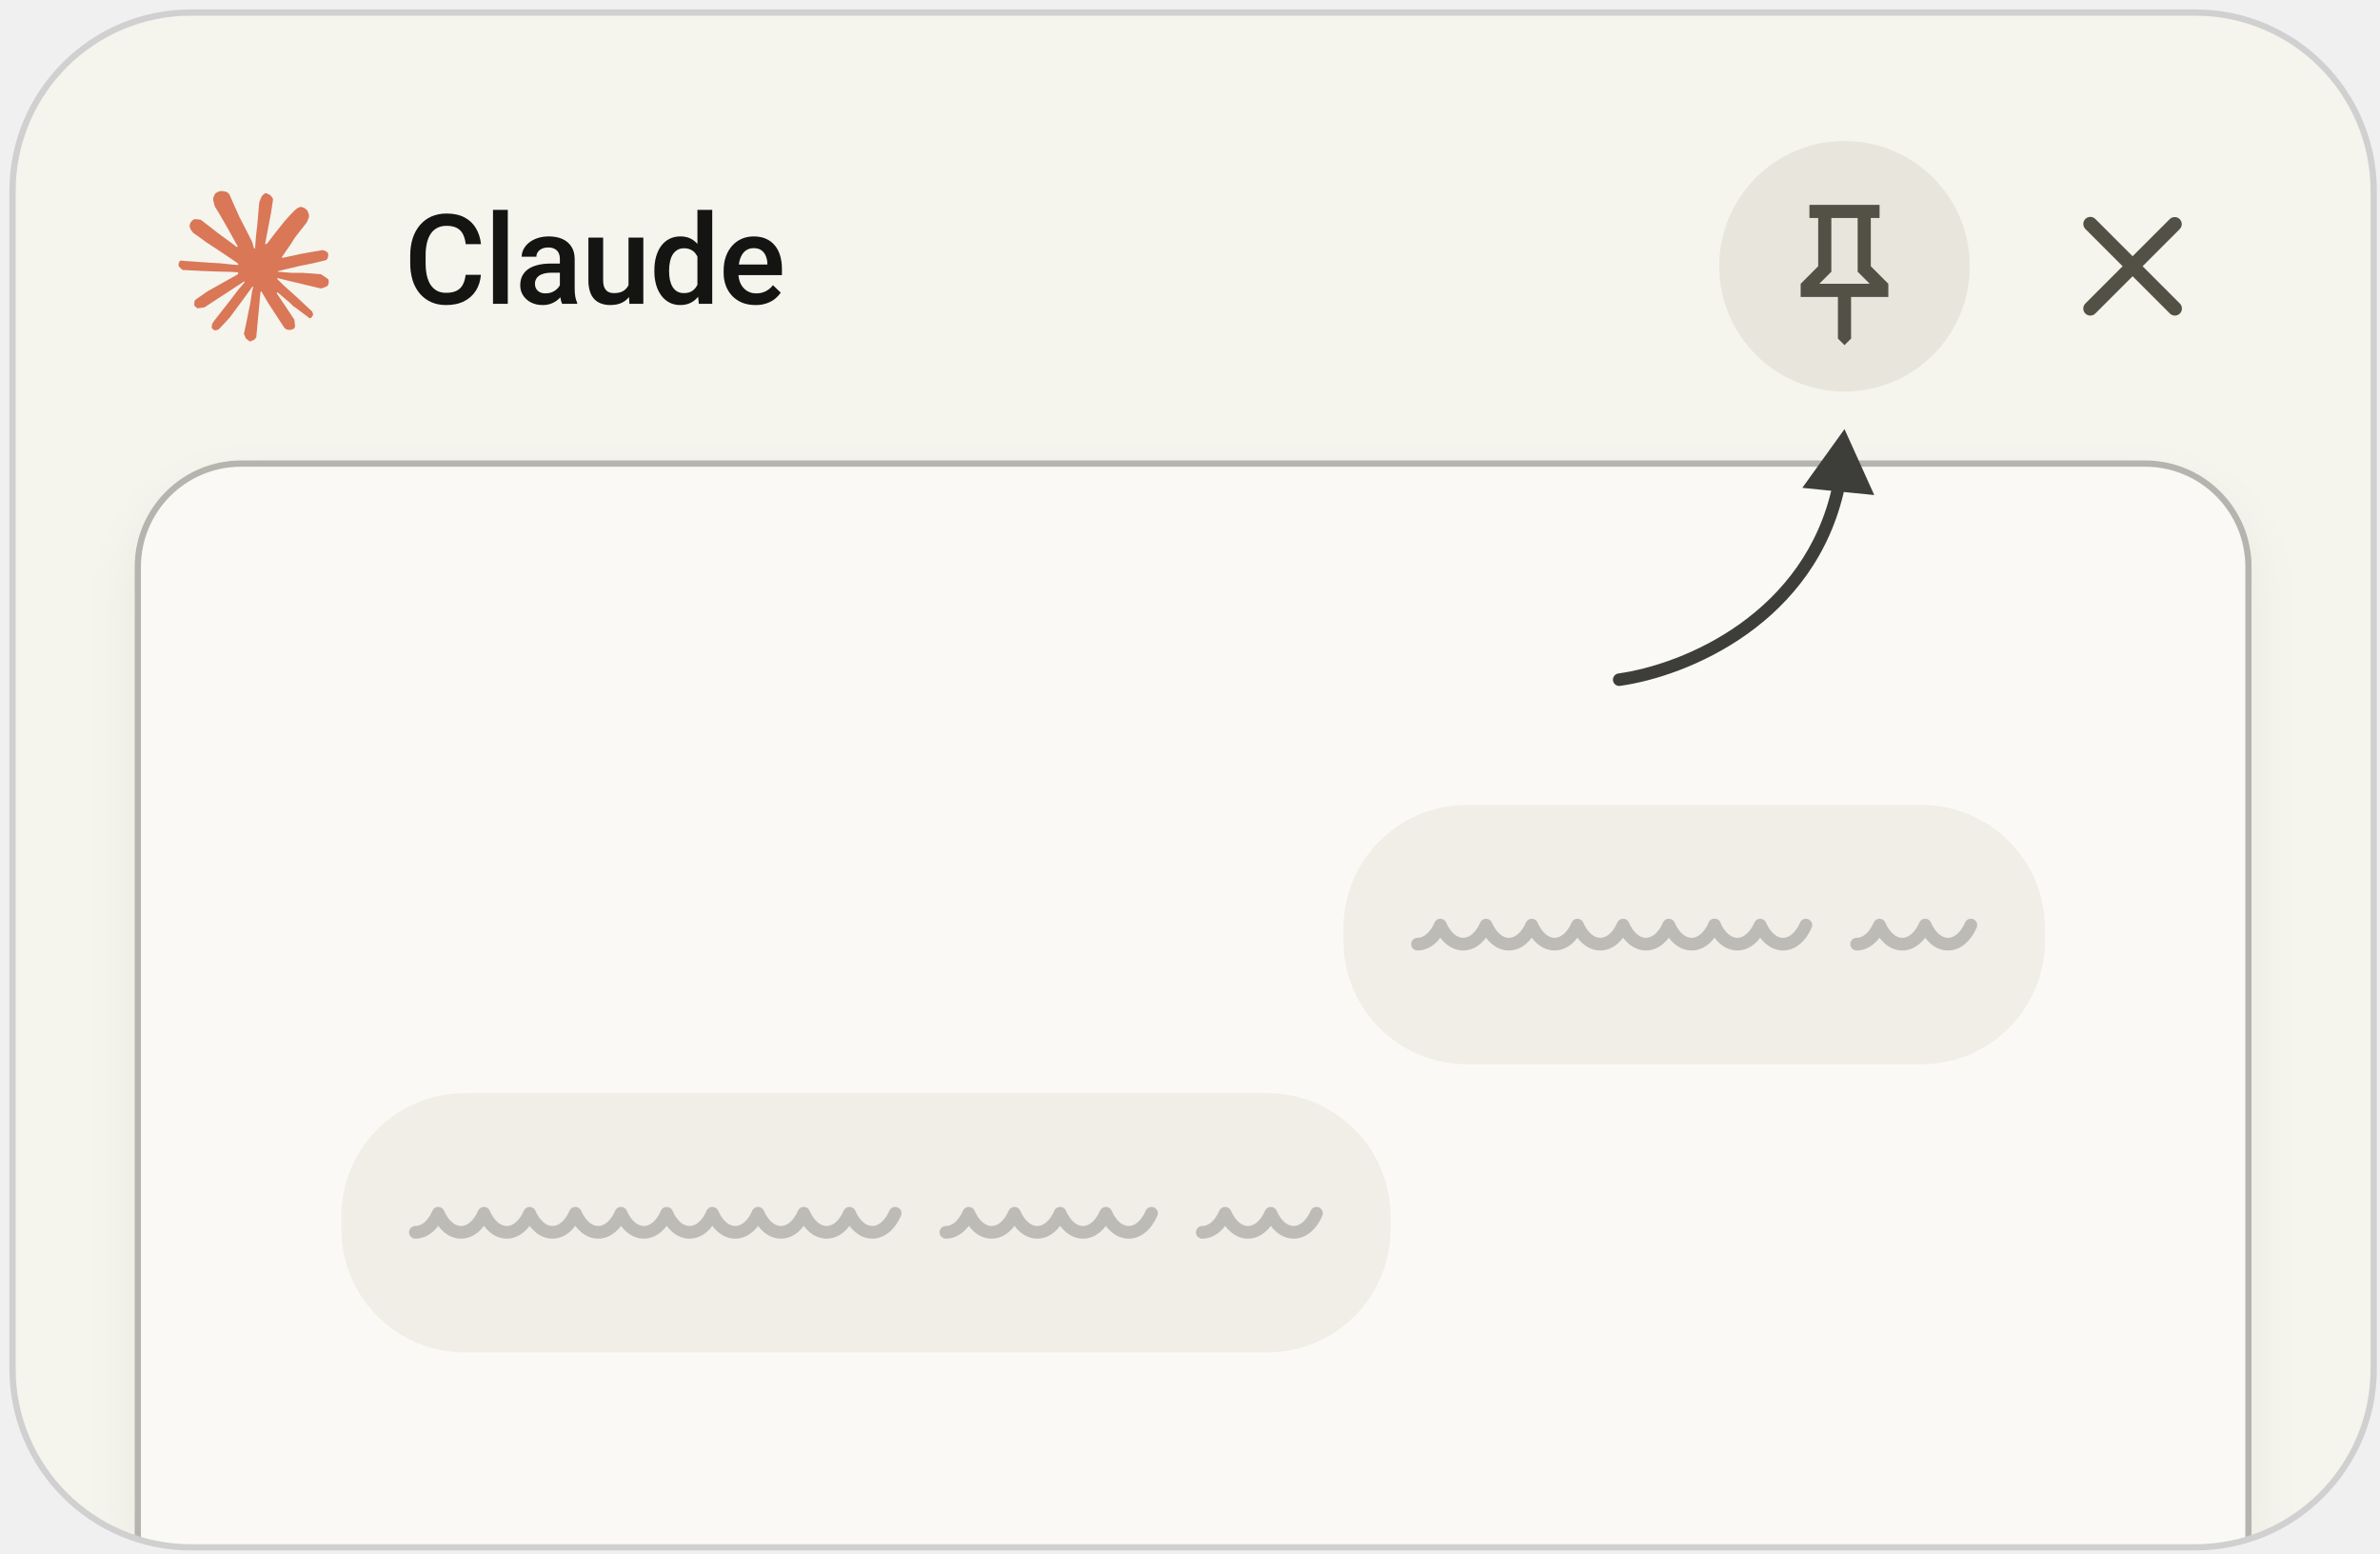
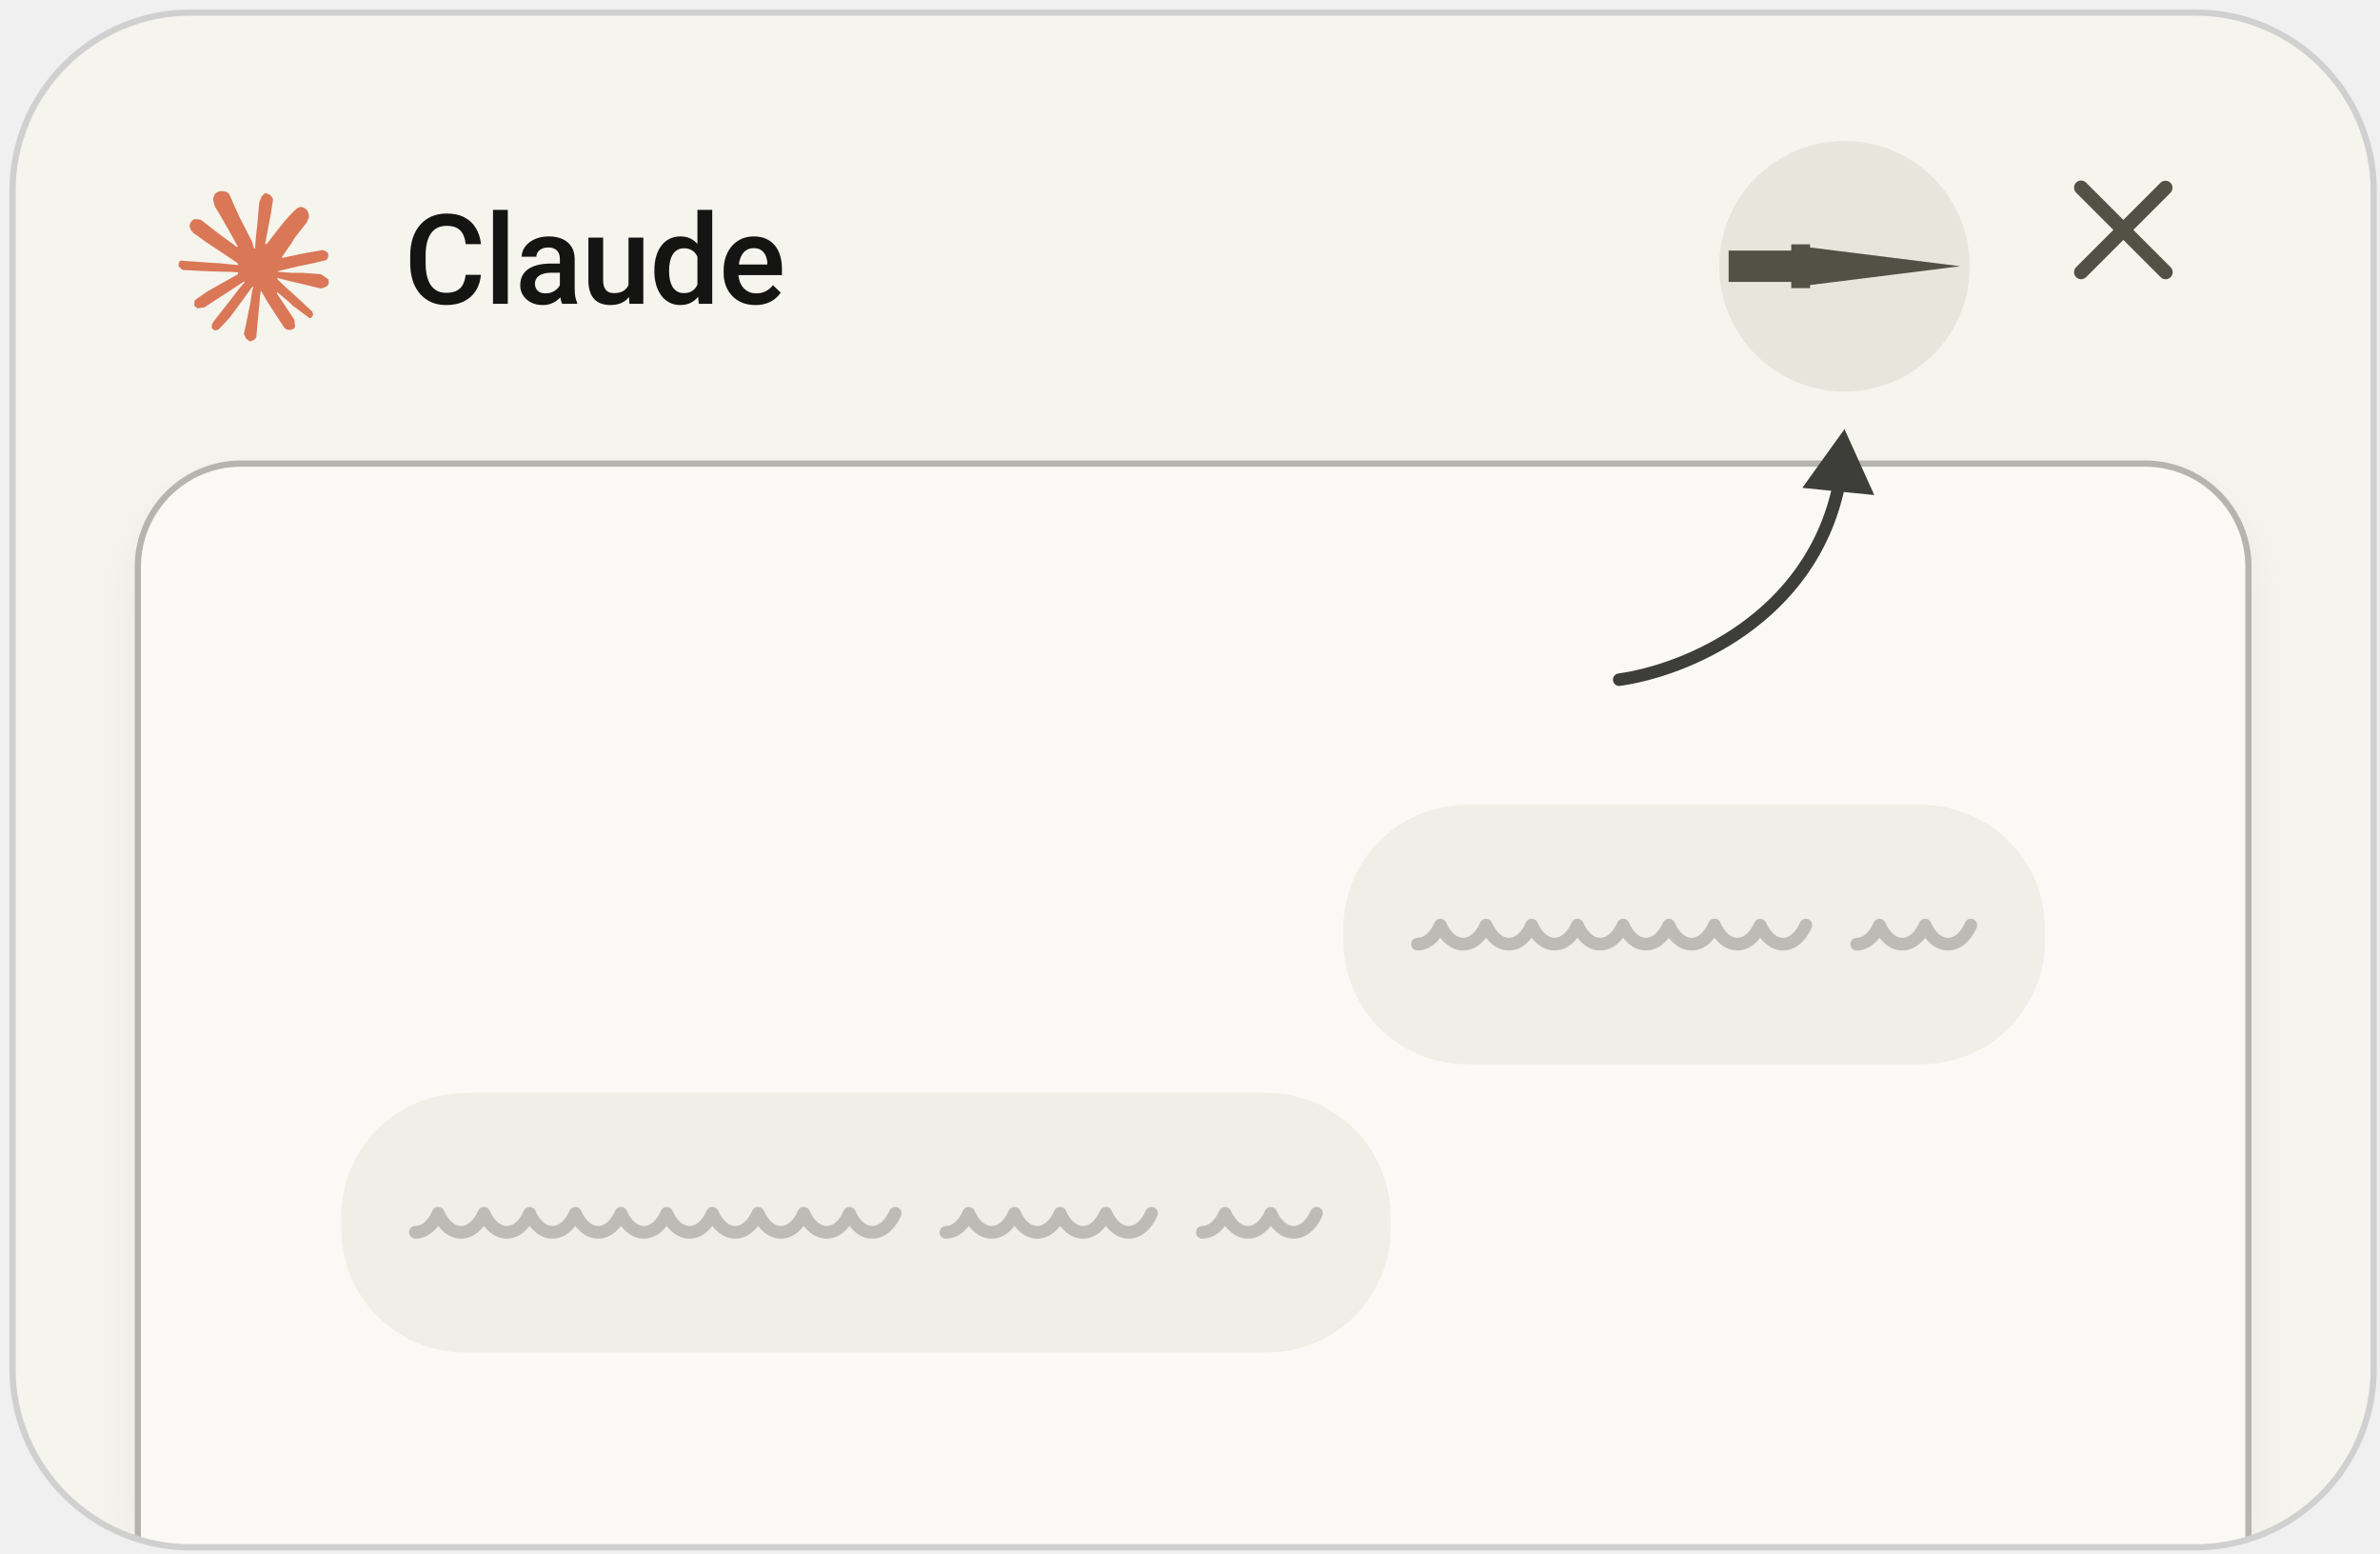
<svg xmlns="http://www.w3.org/2000/svg" fill="none" viewBox="0 0 190 124">
  <mask id="a" width="189" height="123" x="1" y="1" maskUnits="userSpaceOnUse" style="mask-type:luminance">
    <path fill="#fff" d="M175.25 1.25h-160c-7.732 0-14 6.268-14 14v94c0 7.732 6.268 14 14 14h160c7.732 0 14-6.268 14-14v-94c0-7.732-6.268-14-14-14Z" />
  </mask>
  <g mask="url(#a)">
    <path fill="#F5F4ED" d="M175.25 1.25h-160c-7.732 0-14 6.268-14 14v94c0 7.732 6.268 14 14 14h160c7.732 0 14-6.268 14-14v-94c0-7.732-6.268-14-14-14Z" />
    <g filter="url(#b)">
      <path fill="#FAF9F5" d="M171.25 37.25h-152c-4.418 0-8 3.582-8 8v127c0 4.418 3.582 8 8 8h152c4.418 0 8-3.582 8-8v-127c0-4.418-3.582-8-8-8Z" />
      <path stroke="#1F1E1D" stroke-opacity=".3" stroke-width=".5" d="M171.25 37h-152C14.694 37 11 40.694 11 45.25v127c0 4.556 3.694 8.25 8.25 8.25h152c4.556 0 8.25-3.694 8.25-8.25v-127c0-4.556-3.694-8.25-8.25-8.25Z" />
      <path fill="#F0EEE6" d="M153.405 64.25h-36.31c-5.437 0-9.845 4.408-9.845 9.845v1.002c0 5.437 4.408 9.845 9.845 9.845h36.31c5.437 0 9.845-4.408 9.845-9.845v-1.002c0-5.437-4.408-9.845-9.845-9.845Z" />
      <path stroke="#BDBBB5" stroke-linecap="round" stroke-linejoin="round" stroke-width="1.013" d="M113.162 75.356c.761 0 1.432-.604 1.824-1.52.392.916 1.062 1.52 1.824 1.52.761 0 1.431-.604 1.823-1.52.393.916 1.063 1.52 1.824 1.52.761 0 1.432-.604 1.824-1.52.392.916 1.063 1.52 1.824 1.52.761 0 1.432-.604 1.824-1.52.392.916 1.062 1.52 1.824 1.52.761 0 1.431-.604 1.823-1.52.392.916 1.063 1.52 1.824 1.52.761 0 1.432-.604 1.824-1.52.392.916 1.062 1.52 1.823 1.52.762 0 1.432-.604 1.824-1.52" />
      <path stroke="#BDBBB5" stroke-linecap="round" stroke-linejoin="round" stroke-width="1.013" d="M136.871 73.836c.392.916 1.063 1.52 1.824 1.52.761 0 1.432-.604 1.824-1.52.392.916 1.062 1.52 1.823 1.52.762 0 1.432-.604 1.824-1.52m4.053 1.52c.761 0 1.431-.604 1.824-1.52.392.916 1.062 1.52 1.823 1.52.762 0 1.432-.604 1.824-1.52.392.916 1.063 1.52 1.824 1.52.761 0 1.432-.604 1.824-1.52" />
      <path fill="#F0EEE6" d="M101.167 87.25H37.095c-5.437 0-9.845 4.408-9.845 9.845v1.002c0 5.437 4.408 9.845 9.845 9.845h64.072c5.437 0 9.845-4.408 9.845-9.845v-1.002c0-5.437-4.408-9.845-9.845-9.845Z" />
      <path stroke="#BDBBB5" stroke-linecap="round" stroke-linejoin="round" stroke-width="1.013" d="M33.162 98.356c.761 0 1.432-.604 1.824-1.52.392.916 1.062 1.52 1.824 1.52.76 0 1.431-.604 1.823-1.52.392.916 1.063 1.52 1.824 1.52.761 0 1.432-.604 1.824-1.52.392.916 1.063 1.52 1.824 1.52.761 0 1.432-.604 1.824-1.52.392.916 1.062 1.52 1.824 1.52.76 0 1.431-.604 1.823-1.52.392.916 1.063 1.52 1.824 1.52.761 0 1.432-.604 1.824-1.52.392.916 1.062 1.52 1.824 1.52.76 0 1.431-.604 1.823-1.52.392.916 1.063 1.52 1.824 1.52.761 0 1.432-.604 1.824-1.52.392.916 1.062 1.52 1.823 1.52.762 0 1.432-.604 1.824-1.52.392.916 1.063 1.52 1.824 1.52.761 0 1.431-.604 1.824-1.52.392.916 1.062 1.52 1.823 1.52.762 0 1.432-.604 1.824-1.52m4.053 1.52c.76 0 1.431-.604 1.823-1.52.393.916 1.063 1.52 1.824 1.52.761 0 1.432-.604 1.824-1.52.392.916 1.063 1.52 1.824 1.52.761 0 1.431-.604 1.823-1.52.392.916 1.063 1.52 1.825 1.52.76 0 1.431-.604 1.823-1.52.392.916 1.063 1.52 1.824 1.52.761 0 1.432-.604 1.824-1.52m4.053 1.52c.762 0 1.432-.604 1.824-1.52.392.916 1.063 1.52 1.824 1.52.761 0 1.432-.604 1.824-1.52.392.916 1.062 1.52 1.824 1.52.761 0 1.431-.604 1.823-1.52" />
    </g>
    <path fill="#D97757" d="m16.605 23.23 2.36-1.324.066-.102-.065-.079h-.117l-.396-.024-1.349-.036-1.167-.048-1.136-.06h-.181l-.104-.06-.13-.12-.11-.115-.026-.12.026-.175.078-.132.065-.03h.097l.344.03.759.054 1.141.078.824.048 1.226.127h.195l.026-.079-.065-.048-.052-.048-1.18-.8-1.279-.843-.668-.487-.357-.247-.181-.229-.078-.168-.039-.175.04-.162.077-.145.097-.108.15-.108h.162l.279.03.11.03.447.343.954.74 1.245.915.182.15h.084v-.084l-.084-.138-.675-1.222-.72-1.246-.324-.517-.084-.307c-.018-.07-.035-.14-.052-.21v-.157l.065-.193.116-.198.189-.115.207-.066h.162l.117.018.22.048.208.18.311.71.5 1.114.778 1.517.227.451.123.415.046.127h.078v-.072l.065-.855.116-1.047.117-1.348.04-.38.187-.457.091-.108.182-.139h.103l.292.139.169.186.071.157-.032.223-.143.926-.279 1.45-.181.976h.103l.124-.127.493-.65.823-1.035.364-.409.428-.451.272-.217.24-.084.28.084.246.205.13.36v.163l-.17.421-.531.675-.441.571-.273.44-.752 1.089v.048h.13l1.427-.307.771-.138.921-.157.182.048.234.145.045.198-.045.241-.117.162-.986.241-1.155.235-1.719.405c-.005.002-.009.005-.013.01-.003.004-.004.01-.004.015 0.0.005.002.011.006.015.004.004.008.007.014.008l.776.07.33.019h.812l1.51.114.396.259.195.15.039.169-.039.246-.078.115-.324.15-.208.042-.817-.192-1.913-.458-.656-.162h-.09v.054l.544.536 1.006.902 1.252 1.168.065.204v.085l-.163.228-.136.006-.032-.03-1.103-.83-.084-.036-.344-.337-.96-.813h-.065v.084l.22.325 1.175 1.764.058.541-.084.175-.305.108-.169-.024-.162-.036-.143-.126-.55-.843-.708-1.083-.57-.975h-.022c-.012-0-.023.004-.032.012-.009.008-.015.019-.016.031l-.34 3.628-.155.187-.318.138h-.045l-.305-.229-.162-.373.162-.74.194-.963.156-.764.143-.951.087-.318c.001-.004.001-.008-.001-.012-.001-.004-.004-.007-.007-.009-.005-.004-.011-.007-.018-.008-.006-.002-.013-.002-.02-.001-.006.001-.013.004-.018.007-.006.004-.01.008-.014.013l-.716.983-1.09 1.474-.863.921-.207.084h-.156l-.201-.186v-.09l.032-.241.202-.295 1.193-1.517.72-.945.464-.542c.009-.011.014-.025.013-.04-.001-.015-.007-.028-.018-.038-.003-.003-.007-.005-.012-.006-.004-.001-.009.001-.013.003l-3.171 2.068-.565.072-.246-.229.032-.373.117-.12.954-.656Z" />
    <path fill="#141413" d="M37.172 21.936h1.22c-.039.465-.169.88-.39 1.245-.226.365-.549.661-.933.854-.4.209-.887.313-1.46.313-.44 0-.835-.078-1.186-.235-.347-.156-.655-.386-.904-.674-.261-.311-.457-.672-.576-1.06-.135-.449-.201-.917-.195-1.386v-.59c0-.512.067-.974.2-1.387.137-.414.332-.767.586-1.06.254-.296.558-.522.913-.679.358-.156.76-.234 1.206-.234.567 0 1.045.104 1.436.313.39.208.693.496.908.864.218.368.352.79.4 1.264h-1.22c-.023-.273-.096-.539-.215-.786-.102-.213-.27-.387-.479-.498-.211-.117-.488-.176-.83-.176-.28 0-.524.052-.732.157-.211.106-.391.264-.523.459-.14.201-.245.45-.317.747-.072.33-.107.668-.103 1.006v.6c0 .358.031.684.093.977.065.29.163.539.293.747.134.208.303.37.508.483.205.114.45.171.737.171.349 0 .63-.055.845-.166.218-.11.383-.272.493-.483.114-.215.19-.477.225-.787v.001Zm3.366-5.186v7.5h-1.181v-7.5h1.181Zm4.158 6.44v-2.52c0-.188-.034-.35-.102-.487-.068-.137-.177-.248-.313-.318-.161-.08-.339-.119-.518-.112-.192 0-.358.032-.498.098-.13.057-.243.148-.327.263-.078.11-.119.241-.117.376h-1.172c0-.208.05-.41.151-.605.101-.196.248-.37.44-.523.192-.153.421-.273.688-.361.267-.088.567-.132.899-.132.397 0 .749.067 1.055.2.309.134.551.336.727.606.18.267.269.602.269 1.006v2.348c0 .241.016.458.048.65.036.189.087.353.152.493v.078h-1.206c-.063-.155-.107-.317-.132-.483-.029-.191-.043-.384-.044-.577Zm.17-2.153.01.728h-.844c-.218 0-.41.02-.576.063-.166.04-.305.098-.415.176-.107.073-.193.172-.251.287-.058.115-.086.244-.081.373 0 .14.032.268.097.385.066.114.16.203.284.268.127.066.28.098.459.098.24 0 .45-.049.63-.146.182-.101.325-.223.43-.367.093-.12.151-.264.165-.415l.381.523c-.047.152-.115.296-.2.43-.095.152-.218.299-.371.439-.347.31-.799.478-1.265.469-.345 0-.653-.069-.923-.205-.257-.129-.476-.322-.635-.562-.154-.24-.233-.521-.229-.806 0-.28.052-.527.156-.742.108-.218.264-.4.469-.547.208-.146.462-.257.762-.332.3-.078.64-.117 1.025-.117h.922Zm5.31 1.968v-4.038h1.182v5.283h-1.113l-.069-1.245Zm.167-1.099.395-.01c0 .355-.039.682-.117.982-.07.279-.193.542-.361.776-.164.219-.378.395-.625.513-.254.12-.558.18-.913.18-.241.003-.48-.035-.708-.112-.215-.075-.4-.19-.557-.346-.163-.174-.285-.382-.356-.61-.091-.291-.134-.595-.127-.9v-3.412h1.176v3.423c0 .192.022.353.068.483.038.115.101.22.185.308.076.077.17.134.274.166.104.032.215.048.332.048.335 0 .599-.065.79-.195.193-.13.339-.318.416-.537.084-.224.128-.477.128-.757Zm5.334 1.25V16.75h1.182v7.5h-1.07l-.112-1.094Zm-3.437-1.489v-.103c0-.4.047-.765.141-1.093.095-.332.231-.617.41-.855.18-.24.398-.425.655-.552.257-.13.547-.195.869-.195.319 0 .599.062.84.186.24.123.446.3.615.532.17.228.304.501.405.82.101.316.173.668.215 1.055v.327c-.037.351-.109.698-.215 1.035-.1.313-.236.583-.405.81-.17.229-.376.404-.62.528-.241.124-.523.186-.845.186-.319 0-.607-.067-.864-.2-.257-.136-.479-.328-.65-.562-.186-.257-.325-.544-.41-.85-.097-.348-.144-.708-.141-1.069Zm1.176-.103v.103c0 .24.022.465.064.674.046.208.116.392.21.552.094.156.216.28.366.37.153.089.335.132.547.132.267 0 .487-.058.66-.175.172-.117.307-.275.404-.474.101-.202.17-.426.206-.674v-.883c-.018-.184-.059-.365-.123-.538-.054-.157-.135-.304-.239-.434-.1-.126-.229-.227-.376-.293-.163-.075-.342-.112-.522-.108-.215 0-.397.046-.547.137-.15.091-.274.217-.371.376-.095.16-.165.345-.21.557-.047.223-.07.45-.069.678Zm6.892 2.784c-.39 0-.743-.064-1.06-.19-.312-.131-.579-.312-.8-.543-.221-.235-.392-.512-.503-.815-.119-.323-.179-.665-.176-1.01v-.196c0-.414.06-.788.181-1.123.11-.317.28-.609.503-.86.215-.24.469-.425.762-.551.293-.127.61-.19.952-.19.377 0 .708.063.991.19.283.127.518.306.703.537.189.227.329.5.42.815.095.316.142.664.142 1.045v.503h-4.083v-.845h2.92v-.092c-.005-.205-.048-.407-.127-.596-.07-.18-.191-.336-.347-.45-.156-.113-.365-.17-.625-.17-.195 0-.37.042-.523.127-.15.081-.275.2-.376.356-.1.156-.179.345-.234.566-.055.242-.081.49-.078.738v.195c0 .231.03.446.093.645.065.195.16.366.283.512.124.147.273.262.45.347.175.081.375.122.6.122.283 0 .535-.057.757-.17.22-.115.413-.276.576-.484l.62.6c-.126.179-.275.34-.444.479-.183.15-.406.272-.67.366-.292.1-.598.148-.907.142Z" />
    <path fill="#E8E6DC" d="M147.25 31.25c5.523 0 10-4.477 10-10s-4.477-10-10-10-10 4.477-10 10 4.477 10 10 10Z" />
-     <path fill="#535146" d="m149.35 21.25 1.4 1.4v1.05h-2.975v3.325l-.525.525-.525-.525v-3.325h-2.975v-1.05l1.4-1.4v-3.85h-.7v-1.05h5.6v1.05h-.7v3.85Zm-4.112 1.4h4.025l-.963-.962v-4.288h-2.1v4.288l-.962.962Zm28.785 1.577c.052.052.094.114.122.183.029.068.043.142.043.215 0 .074-.014.147-.043.216-.028.068-.069.131-.122.183-.052.052-.114.094-.182.122-.068.028-.142.043-.216.043-.074 0-.147-.015-.215-.043-.069-.028-.131-.07-.183-.122l-2.977-2.977-2.977 2.976c-.052.052-.114.094-.183.122-.068.028-.141.043-.215.043-.074 0-.148-.015-.216-.043s-.13-.07-.182-.122c-.053-.052-.094-.114-.122-.183-.029-.068-.043-.142-.043-.216 0-.074.014-.147.043-.215.028-.068.07-.13.122-.183l2.977-2.976-2.977-2.977c-.105-.106-.164-.249-.164-.399 0-.149.059-.292.164-.399.106-.106.249-.165.399-.165.149 0 .292.059.398.165l2.976 2.977 2.977-2.977c.107-.099.248-.153.394-.15.146.003.285.062.388.165.103.103.162.242.165.388.003.146-.051.287-.15.394l-2.977 2.977 2.976 2.977Z" />
+     <path fill="#535146" d="M138 20H143V22.5H138ZM143 19.5H144.5V23H143ZM144.5 19.75L156.5 21.25L144.5 22.75Zm28.785 1.577c.052.052.094.114.122.183.029.068.043.142.043.215 0 .074-.014.147-.043.216-.028.068-.069.131-.122.183-.052.052-.114.094-.182.122-.068.028-.142.043-.216.043-.074 0-.147-.015-.215-.043-.069-.028-.131-.07-.183-.122l-2.977-2.977-2.977 2.976c-.052.052-.114.094-.183.122-.068.028-.141.043-.215.043-.074 0-.148-.015-.216-.043s-.13-.07-.182-.122c-.053-.052-.094-.114-.122-.183-.029-.068-.043-.142-.043-.216 0-.074.014-.147.043-.215.028-.068.07-.13.122-.183l2.977-2.976-2.977-2.977c-.105-.106-.164-.249-.164-.399 0-.149.059-.292.164-.399.106-.106.249-.165.399-.165.149 0 .292.059.398.165l2.976 2.977 2.977-2.977c.107-.099.248-.153.394-.15.146.003.285.062.388.165.103.103.162.242.165.388.003.146-.051.287-.15.394l-2.977 2.977 2.976 2.977Z" />
    <path fill="#3D3D3A" d="M129.181 53.755c-.128.022-.243.093-.32.198-.077.105-.11.236-.092.364.018.129.086.246.188.326.103.08.233.117.362.102l-.069-.495-.069-.495ZM147.25 34.25l-3.369 4.688 5.745.574-2.376-5.262Zm-18 20 .069.495c5.404-.75 15.681-4.962 17.973-15.914l-.489-.102-.49-.102c-2.165 10.348-11.914 14.403-17.132 15.128l.069.495Z" />
  </g>
  <path stroke="#1F1E1D" stroke-opacity=".15" stroke-width=".5" d="M175.25 1h-160C7.38 1 1 7.38 1 15.25v94c0 7.87 6.38 14.25 14.25 14.25h160c7.87 0 14.25-6.38 14.25-14.25v-94C189.5 7.38 183.12 1 175.25 1Z" />
  <defs>
    <filter id="b" width="177" height="152" x="6.75" y="34.75" color-interpolation-filters="sRGB" filterUnits="userSpaceOnUse">
      <feFlood flood-opacity="0" result="BackgroundImageFix" />
      <feColorMatrix in="SourceAlpha" result="hardAlpha" values="0 0 0 0 0 0 0 0 0 0 0 0 0 0 0 0 0 0 127 0" />
      <feOffset dy="2" />
      <feGaussianBlur stdDeviation="2" />
      <feComposite in2="hardAlpha" operator="out" />
      <feColorMatrix values="0 0 0 0 0 0 0 0 0 0 0 0 0 0 0 0 0 0 0.05 0" />
      <feBlend in2="BackgroundImageFix" result="effect1_dropShadow_2765_20320" />
      <feBlend in="SourceGraphic" in2="effect1_dropShadow_2765_20320" result="shape" />
    </filter>
  </defs>
</svg>
